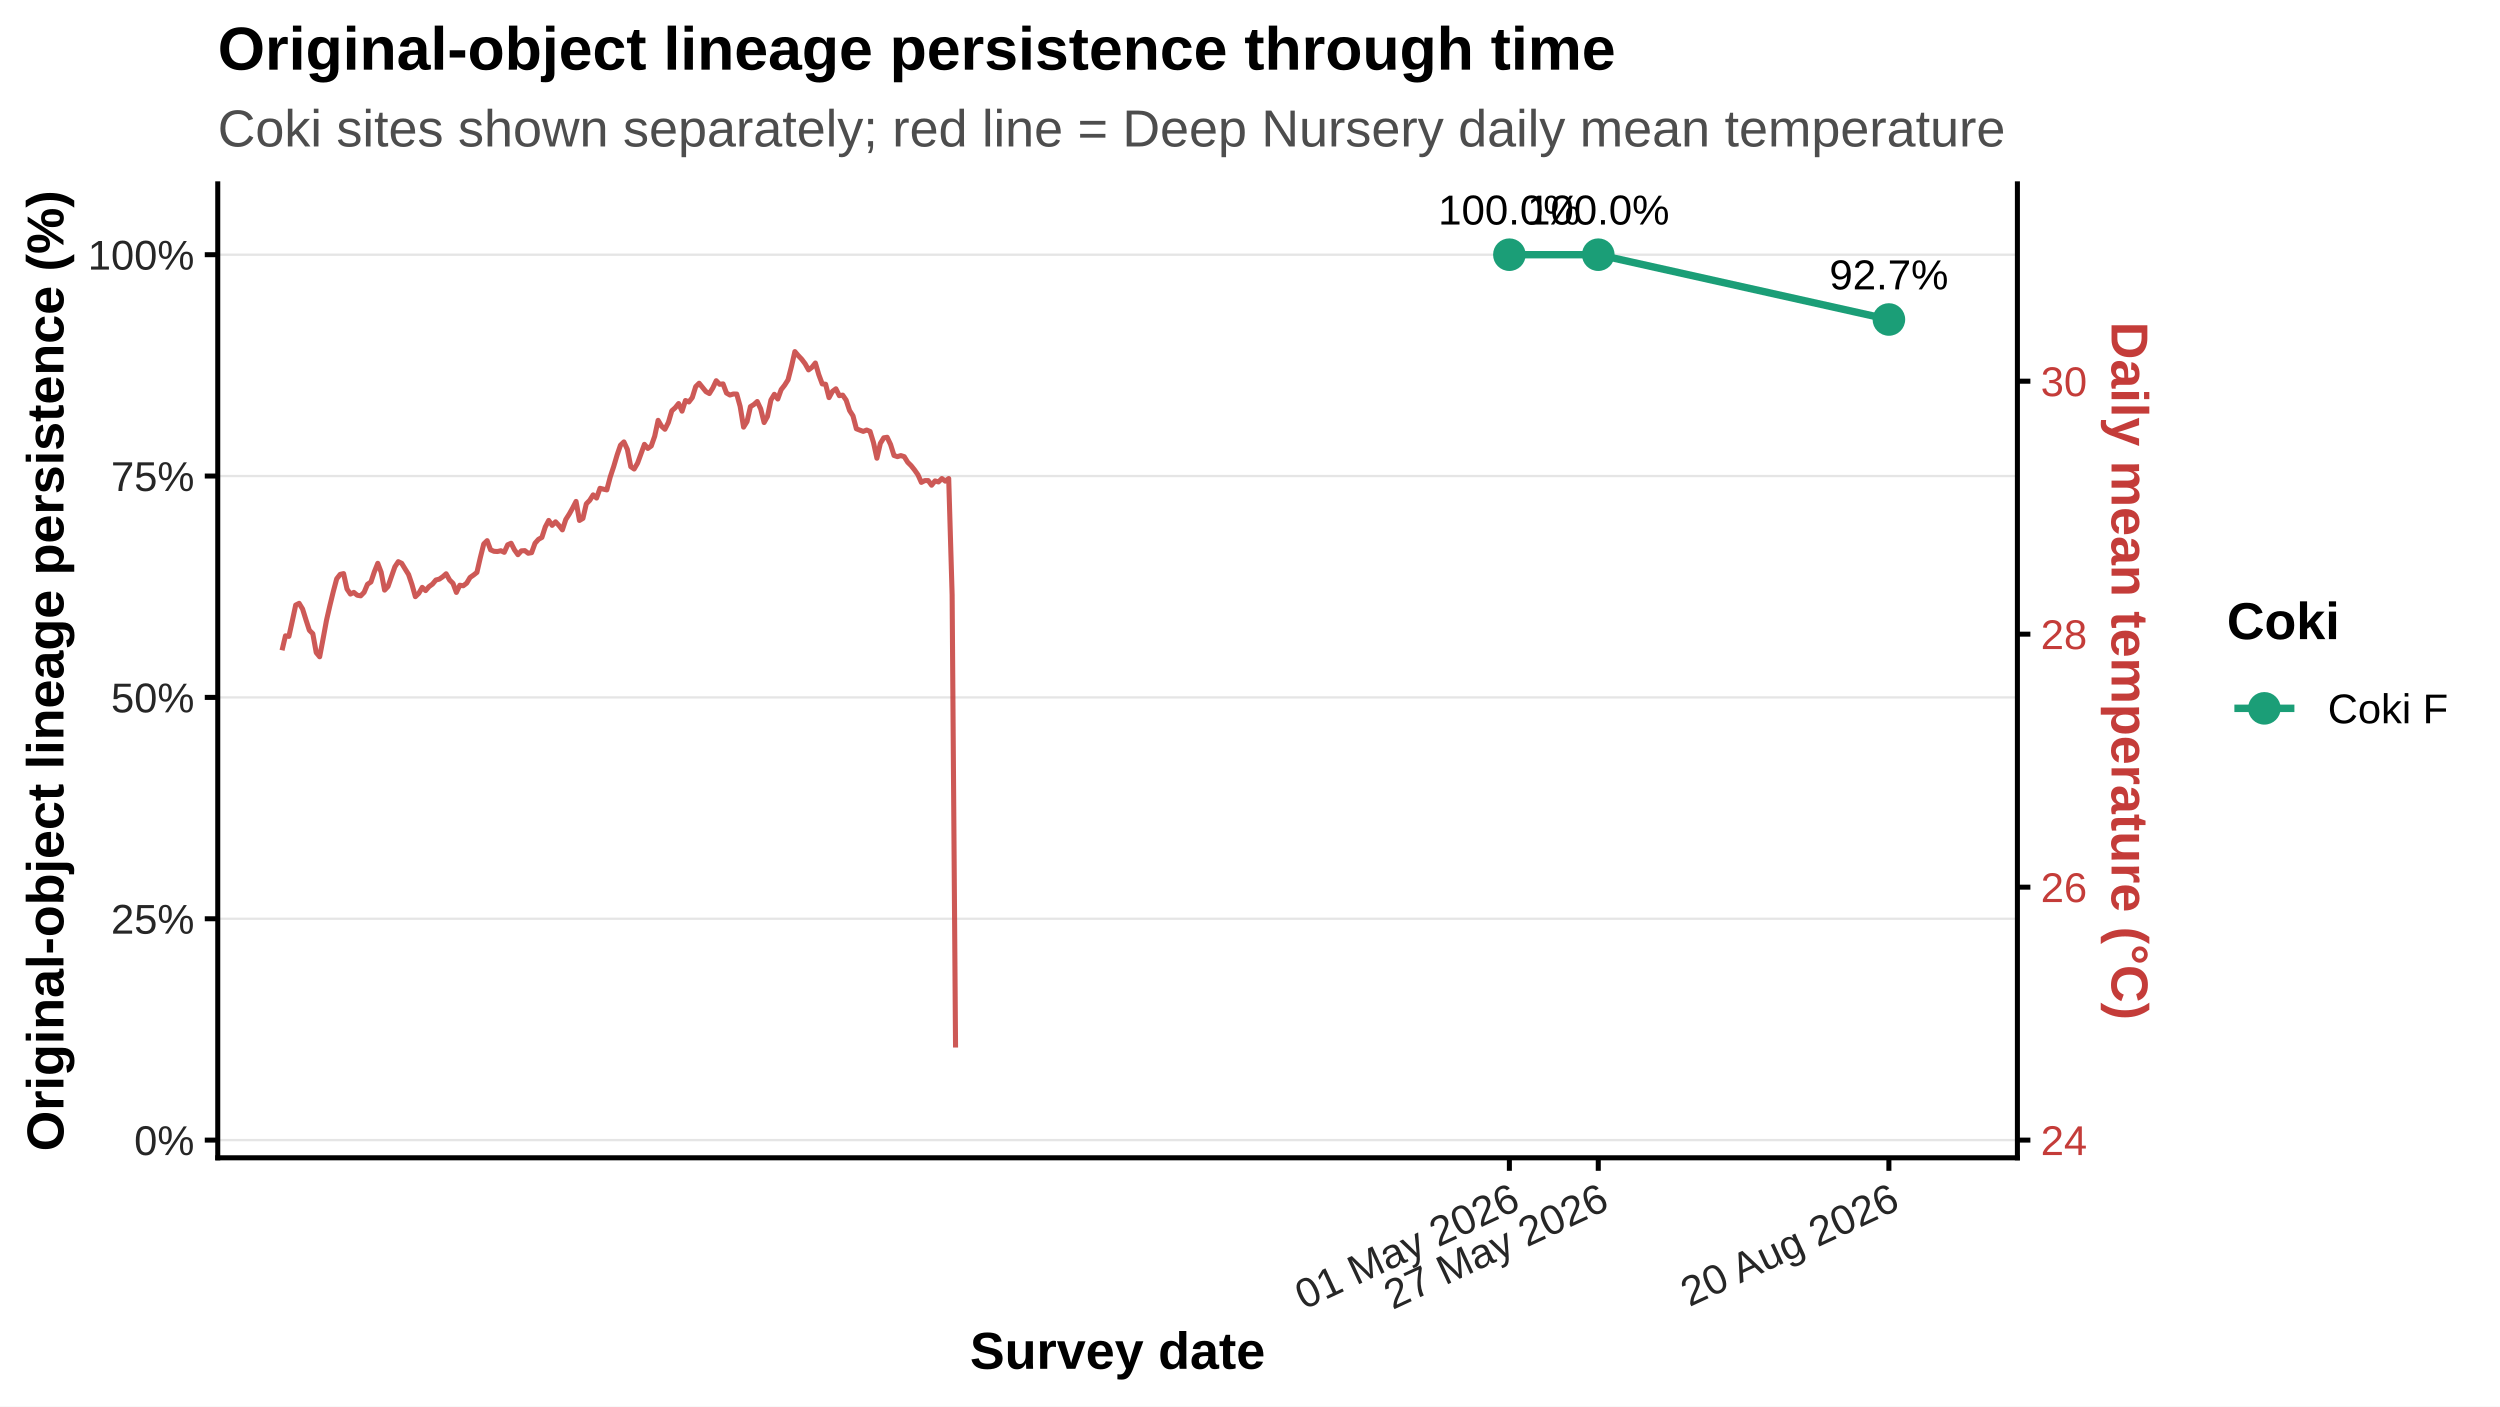
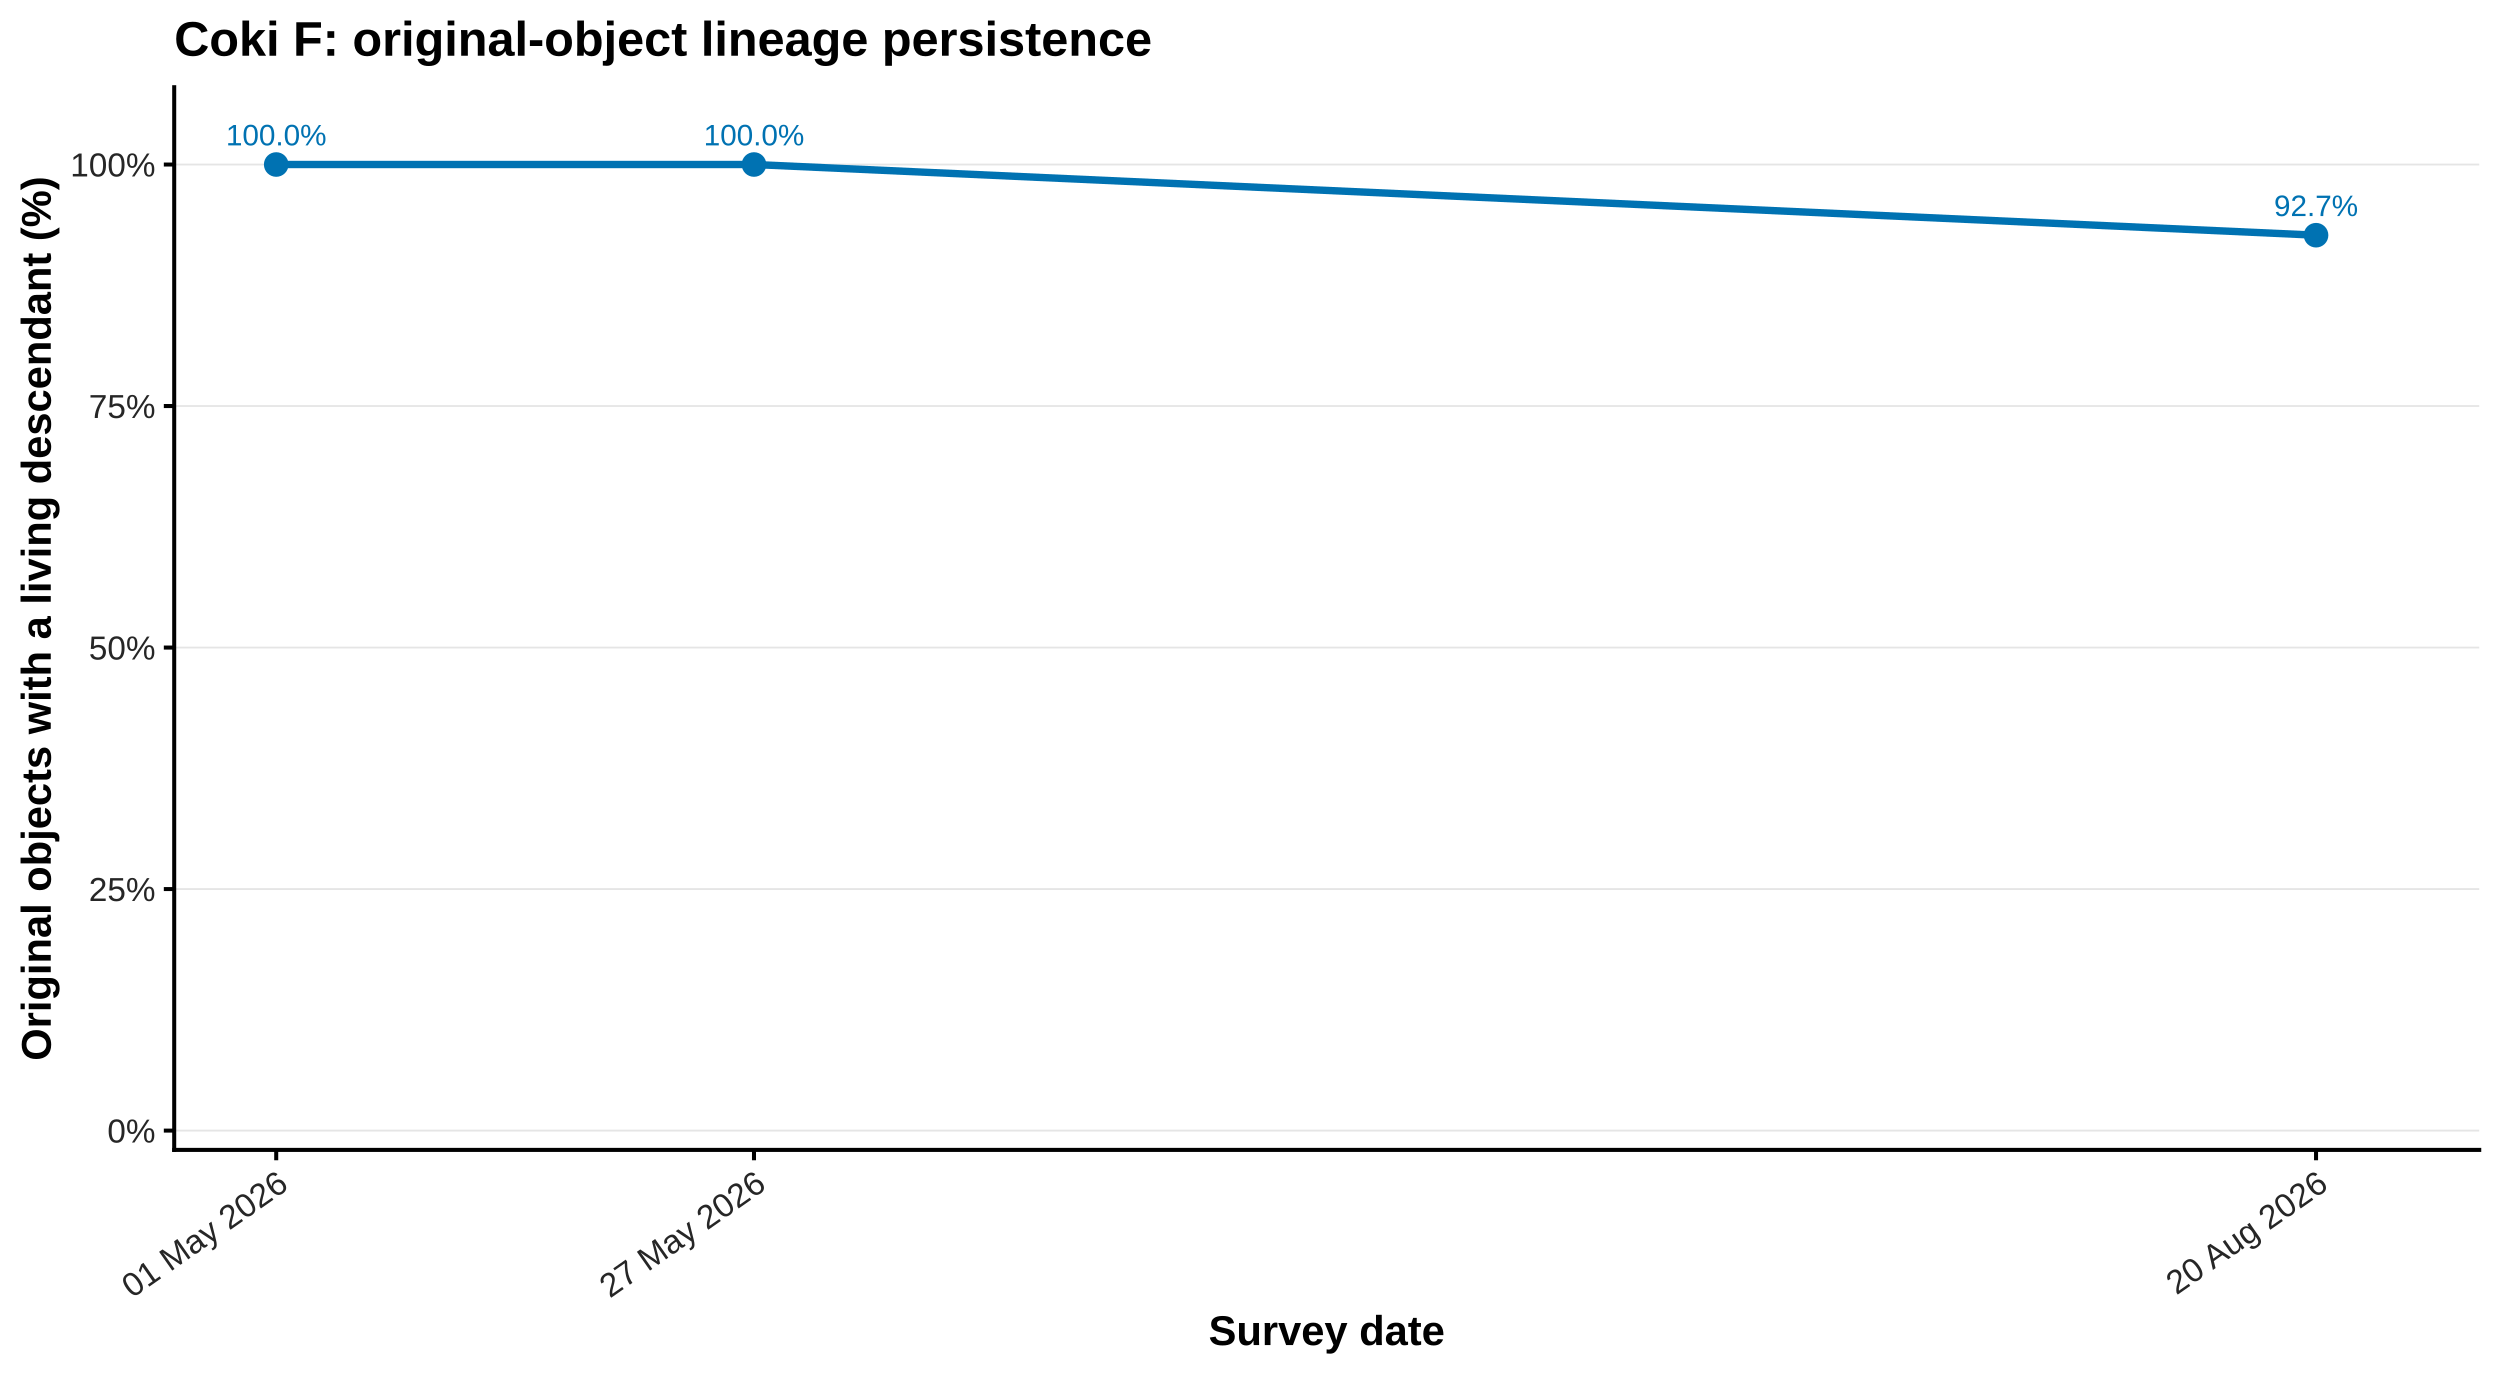
- <svg xmlns="http://www.w3.org/2000/svg" class="svglite" width="576.00pt" height="324.00pt" viewBox="0 0 576.00 324.00">
+ <svg xmlns="http://www.w3.org/2000/svg" class="svglite" width="720.00pt" height="396.00pt" viewBox="0 0 720.00 396.00">
  <defs>
    <style type="text/css">
    .svglite line, .svglite polyline, .svglite polygon, .svglite path, .svglite rect, .svglite circle {
      fill: none;
      stroke: #000000;
      stroke-linecap: round;
      stroke-linejoin: round;
      stroke-miterlimit: 10.00;
    }
    .svglite text {
      white-space: pre;
    }
  </style>
  </defs>
  <rect width="100%" height="100%" style="stroke: none; fill: #FFFFFF;" />
  <defs>
-     <clipPath id="cpMC4wMHw1NzYuMDB8MC4wMHwzMjQuMDA=">
-       <rect x="0.00" y="0.00" width="576.00" height="324.00" />
+     <clipPath id="cpMC4wMHw3MjAuMDB8MC4wMHwzOTYuMDA=">
+       <rect x="0.00" y="0.00" width="720.00" height="396.00" />
    </clipPath>
  </defs>
-   <g clip-path="url(#cpMC4wMHw1NzYuMDB8MC4wMHwzMjQuMDA=)">
-     <rect x="-0" y="0.00" width="576.00" height="324.00" style="stroke-width: 1.16; stroke: #FFFFFF; fill: #FFFFFF;" />
+   <g clip-path="url(#cpMC4wMHw3MjAuMDB8MC4wMHwzOTYuMDA=)">
+     <rect x="0.00" y="0.00" width="720.00" height="396.00" style="stroke-width: 1.16; stroke: #FFFFFF; fill: #FFFFFF;" />
  </g>
  <defs>
-     <clipPath id="cpNTAuMTd8NDY0LjgxfDQyLjM2fDI2Ni43Ng==">
-       <rect x="50.17" y="42.36" width="414.64" height="224.40" />
+     <clipPath id="cpNTAuMTd8NzE0LjAyfDI1LjEyfDMzMS4xNw==">
+       <rect x="50.17" y="25.12" width="663.85" height="306.05" />
    </clipPath>
  </defs>
-   <g clip-path="url(#cpNTAuMTd8NDY0LjgxfDQyLjM2fDI2Ni43Ng==)">
-     <rect x="50.17" y="42.36" width="414.64" height="224.40" style="stroke-width: 1.16; stroke: none; fill: #FFFFFF;" />
-     <polyline points="50.17,262.68 464.81,262.68 " style="stroke-width: 0.53; stroke: #E5E5E5; stroke-linecap: butt;" />
-     <polyline points="50.17,211.68 464.81,211.68 " style="stroke-width: 0.53; stroke: #E5E5E5; stroke-linecap: butt;" />
-     <polyline points="50.17,160.68 464.81,160.68 " style="stroke-width: 0.53; stroke: #E5E5E5; stroke-linecap: butt;" />
-     <polyline points="50.17,109.68 464.81,109.68 " style="stroke-width: 0.53; stroke: #E5E5E5; stroke-linecap: butt;" />
-     <polyline points="50.17,58.68 464.81,58.68 " style="stroke-width: 0.53; stroke: #E5E5E5; stroke-linecap: butt;" />
-     <polyline points="64.98,149.83 65.77,146.50 66.56,146.62 67.35,143.05 68.13,139.41 68.92,139.01 69.71,140.31 70.50,142.83 71.28,145.22 72.07,146.00 72.86,150.36 73.65,151.32 74.43,147.23 75.22,142.95 76.01,139.50 76.80,136.26 77.58,133.35 78.37,132.34 79.16,132.16 79.95,135.71 80.74,136.87 81.52,136.49 82.31,137.14 83.10,137.28 83.89,136.47 84.67,134.62 85.46,134.09 86.25,131.75 87.04,129.79 87.82,131.85 88.61,135.96 89.40,135.12 90.19,132.83 90.98,130.59 91.76,129.41 92.55,129.79 93.34,131.09 94.13,132.36 94.91,134.65 95.70,137.47 96.49,136.70 97.28,135.33 98.06,136.07 98.85,135.15 99.64,134.58 100.43,133.63 101.22,133.43 102.00,132.89 102.79,132.20 103.58,133.62 104.37,134.41 105.15,136.49 105.94,134.84 106.73,134.96 107.52,134.36 108.30,133.05 109.09,132.50 109.88,131.88 110.67,128.46 111.46,125.32 112.24,124.57 113.03,126.68 113.82,127.02 114.61,127.07 115.39,126.89 116.18,127.25 116.97,125.52 117.76,125.17 118.54,126.69 119.33,127.80 120.12,126.92 120.91,126.86 121.70,127.47 122.48,127.33 123.27,125.16 124.06,124.27 124.85,123.82 125.63,121.41 126.42,119.91 127.21,121.04 128.00,120.23 128.78,121.07 129.57,122.08 130.36,119.69 131.15,118.45 131.94,117.04 132.72,115.53 133.51,119.91 134.30,119.44 135.09,116.07 135.87,115.28 136.66,114.02 137.45,114.75 138.24,112.51 139.02,112.70 139.81,112.87 140.60,109.88 141.39,107.51 142.18,104.84 142.96,102.57 143.75,101.82 144.54,103.54 145.33,107.51 146.11,108.06 146.90,106.70 147.69,104.54 148.48,102.38 149.26,103.32 150.05,102.75 150.84,100.51 151.63,96.85 152.42,98.20 153.20,98.90 153.99,97.34 154.78,94.65 155.57,93.95 156.35,92.98 157.14,94.73 157.93,92.28 158.72,92.61 159.50,91.60 160.29,89.08 161.08,88.30 161.87,89.27 162.66,90.24 163.44,90.67 164.23,89.39 165.02,87.72 165.81,88.54 166.59,88.45 167.38,90.55 168.17,91.01 168.96,90.78 169.74,90.79 170.53,93.64 171.32,98.41 172.11,97.14 172.90,93.69 173.68,93.21 174.47,92.51 175.26,94.20 176.05,97.35 176.83,95.95 177.62,92.16 178.41,90.85 179.20,91.93 179.98,89.77 180.77,88.76 181.56,87.52 182.35,84.44 183.14,81.01 183.92,81.93 184.71,82.76 185.50,83.81 186.29,85.22 187.07,84.62 187.86,83.64 188.65,86.32 189.44,88.45 190.22,88.53 191.01,91.61 191.80,90.17 192.59,89.58 193.38,91.16 194.16,91.04 194.95,92.19 195.74,94.58 196.53,95.82 197.31,98.79 198.10,99.10 198.89,99.39 199.68,99.08 200.46,99.40 201.25,101.96 202.04,105.57 202.83,102.16 203.62,100.87 204.40,100.75 205.19,102.42 205.98,104.94 206.77,105.21 207.55,104.97 208.34,105.22 209.13,106.50 209.92,107.28 210.70,108.26 211.49,109.38 212.28,111.14 213.07,110.73 213.86,110.73 214.64,111.79 215.43,110.80 216.22,111.04 217.01,110.26 217.79,110.85 218.58,110.26 219.37,137.07 220.16,241.35 " style="stroke-width: 1.17; stroke: #C43C39; stroke-opacity: 0.85; stroke-linecap: butt;" />
-     <polyline points="347.76,58.68 368.24,58.68 435.20,73.61 " style="stroke-width: 1.71; stroke: #1B9E77; stroke-linecap: butt;" />
-     <circle cx="347.76" cy="58.68" r="3.37" style="stroke-width: 0.77; stroke: #1B9E77; fill: #1B9E77;" />
-     <circle cx="368.24" cy="58.68" r="3.37" style="stroke-width: 0.77; stroke: #1B9E77; fill: #1B9E77;" />
-     <circle cx="435.20" cy="73.61" r="3.37" style="stroke-width: 0.77; stroke: #1B9E77; fill: #1B9E77;" />
-     <text x="347.76" y="51.74" text-anchor="middle" style="font-size: 9.67px; font-family: &quot;Arial&quot;;" textLength="32.80px" lengthAdjust="spacingAndGlyphs">100.0%</text>
-     <text x="368.24" y="51.74" text-anchor="middle" style="font-size: 9.67px; font-family: &quot;Arial&quot;;" textLength="32.80px" lengthAdjust="spacingAndGlyphs">100.0%</text>
-     <text x="435.20" y="66.67" text-anchor="middle" style="font-size: 9.67px; font-family: &quot;Arial&quot;;" textLength="27.42px" lengthAdjust="spacingAndGlyphs">92.7%</text>
+   <g clip-path="url(#cpNTAuMTd8NzE0LjAyfDI1LjEyfDMzMS4xNw==)">
+     <rect x="50.17" y="25.12" width="663.85" height="306.05" style="stroke-width: 1.16; stroke: none; fill: #FFFFFF;" />
+     <polyline points="50.17,325.61 714.02,325.61 " style="stroke-width: 0.53; stroke: #E5E5E5; stroke-linecap: butt;" />
+     <polyline points="50.17,256.05 714.02,256.05 " style="stroke-width: 0.53; stroke: #E5E5E5; stroke-linecap: butt;" />
+     <polyline points="50.17,186.50 714.02,186.50 " style="stroke-width: 0.53; stroke: #E5E5E5; stroke-linecap: butt;" />
+     <polyline points="50.17,116.94 714.02,116.94 " style="stroke-width: 0.53; stroke: #E5E5E5; stroke-linecap: butt;" />
+     <polyline points="50.17,47.38 714.02,47.38 " style="stroke-width: 0.53; stroke: #E5E5E5; stroke-linecap: butt;" />
+     <polyline points="79.55,47.38 217.15,47.38 667.02,67.74 " style="stroke-width: 2.13; stroke: #0072B2; stroke-linecap: butt;" />
+     <circle cx="79.55" cy="47.38" r="3.16" style="stroke-width: 0.77; stroke: #0072B2; fill: #0072B2;" />
+     <circle cx="217.15" cy="47.38" r="3.16" style="stroke-width: 0.77; stroke: #0072B2; fill: #0072B2;" />
+     <circle cx="667.02" cy="67.74" r="3.16" style="stroke-width: 0.77; stroke: #0072B2; fill: #0072B2;" />
+     <text x="79.55" y="41.87" text-anchor="middle" style="font-size: 8.54px;fill: #0072B2; font-family: &quot;Arial&quot;;" textLength="28.94px" lengthAdjust="spacingAndGlyphs">100.0%</text>
+     <text x="217.15" y="41.87" text-anchor="middle" style="font-size: 8.54px;fill: #0072B2; font-family: &quot;Arial&quot;;" textLength="28.94px" lengthAdjust="spacingAndGlyphs">100.0%</text>
+     <text x="667.02" y="62.23" text-anchor="middle" style="font-size: 8.54px;fill: #0072B2; font-family: &quot;Arial&quot;;" textLength="24.19px" lengthAdjust="spacingAndGlyphs">92.7%</text>
  </g>
-   <g clip-path="url(#cpMC4wMHw1NzYuMDB8MC4wMHwzMjQuMDA=)">
-     <polyline points="50.17,266.76 50.17,42.36 " style="stroke-width: 1.16; stroke-linecap: square;" />
-     <text x="44.79" y="266.12" text-anchor="end" style="font-size: 9.60px;fill: #262626; font-family: &quot;Arial&quot;;" textLength="13.87px" lengthAdjust="spacingAndGlyphs">0%</text>
-     <text x="44.79" y="215.12" text-anchor="end" style="font-size: 9.60px;fill: #262626; font-family: &quot;Arial&quot;;" textLength="19.20px" lengthAdjust="spacingAndGlyphs">25%</text>
-     <text x="44.79" y="164.12" text-anchor="end" style="font-size: 9.60px;fill: #262626; font-family: &quot;Arial&quot;;" textLength="19.20px" lengthAdjust="spacingAndGlyphs">50%</text>
-     <text x="44.79" y="113.12" text-anchor="end" style="font-size: 9.60px;fill: #262626; font-family: &quot;Arial&quot;;" textLength="19.20px" lengthAdjust="spacingAndGlyphs">75%</text>
-     <text x="44.79" y="62.12" text-anchor="end" style="font-size: 9.60px;fill: #262626; font-family: &quot;Arial&quot;;" textLength="24.54px" lengthAdjust="spacingAndGlyphs">100%</text>
-     <polyline points="47.18,262.68 50.17,262.68 " style="stroke-width: 1.16; stroke-linecap: butt;" />
-     <polyline points="47.18,211.68 50.17,211.68 " style="stroke-width: 1.16; stroke-linecap: butt;" />
-     <polyline points="47.18,160.68 50.17,160.68 " style="stroke-width: 1.16; stroke-linecap: butt;" />
-     <polyline points="47.18,109.68 50.17,109.68 " style="stroke-width: 1.16; stroke-linecap: butt;" />
-     <polyline points="47.18,58.68 50.17,58.68 " style="stroke-width: 1.16; stroke-linecap: butt;" />
-     <polyline points="464.81,266.76 464.81,42.36 " style="stroke-width: 1.16; stroke-linecap: square;" />
-     <polyline points="467.80,262.68 464.81,262.68 " style="stroke-width: 1.16; stroke-linecap: butt;" />
-     <polyline points="467.80,204.40 464.81,204.40 " style="stroke-width: 1.16; stroke-linecap: butt;" />
-     <polyline points="467.80,146.11 464.81,146.11 " style="stroke-width: 1.16; stroke-linecap: butt;" />
-     <polyline points="467.80,87.83 464.81,87.83 " style="stroke-width: 1.16; stroke-linecap: butt;" />
-     <text x="470.19" y="266.12" style="font-size: 9.60px;fill: #C43C39; font-family: &quot;Arial&quot;;" textLength="10.67px" lengthAdjust="spacingAndGlyphs">24</text>
-     <text x="470.19" y="207.84" style="font-size: 9.60px;fill: #C43C39; font-family: &quot;Arial&quot;;" textLength="10.67px" lengthAdjust="spacingAndGlyphs">26</text>
-     <text x="470.19" y="149.55" style="font-size: 9.60px;fill: #C43C39; font-family: &quot;Arial&quot;;" textLength="10.67px" lengthAdjust="spacingAndGlyphs">28</text>
-     <text x="470.19" y="91.27" style="font-size: 9.60px;fill: #C43C39; font-family: &quot;Arial&quot;;" textLength="10.67px" lengthAdjust="spacingAndGlyphs">30</text>
-     <polyline points="50.17,266.76 464.81,266.76 " style="stroke-width: 1.16; stroke-linecap: square;" />
-     <polyline points="347.76,269.75 347.76,266.76 " style="stroke-width: 1.16; stroke-linecap: butt;" />
-     <polyline points="368.24,269.75 368.24,266.76 " style="stroke-width: 1.16; stroke-linecap: butt;" />
-     <polyline points="435.20,269.75 435.20,266.76 " style="stroke-width: 1.16; stroke-linecap: butt;" />
-     <text transform="translate(350.67,278.38) rotate(-25)" text-anchor="end" style="font-size: 9.60px;fill: #262626; font-family: &quot;Arial&quot;;" textLength="55.46px" lengthAdjust="spacingAndGlyphs">01 May 2026</text>
-     <text transform="translate(371.15,278.38) rotate(-25)" text-anchor="end" style="font-size: 9.60px;fill: #262626; font-family: &quot;Arial&quot;;" textLength="55.46px" lengthAdjust="spacingAndGlyphs">27 May 2026</text>
-     <text transform="translate(438.10,278.38) rotate(-25)" text-anchor="end" style="font-size: 9.60px;fill: #262626; font-family: &quot;Arial&quot;;" textLength="54.41px" lengthAdjust="spacingAndGlyphs">20 Aug 2026</text>
-     <text x="257.49" y="315.37" text-anchor="middle" style="font-size: 12.00px; font-weight: bold; font-family: &quot;Arial&quot;;" textLength="68.04px" lengthAdjust="spacingAndGlyphs">Survey date</text>
-     <text transform="translate(14.62,154.56) rotate(-90)" text-anchor="middle" style="font-size: 12.00px; font-weight: bold; font-family: &quot;Arial&quot;;" textLength="221.40px" lengthAdjust="spacingAndGlyphs">Original-object lineage persistence (%)</text>
-     <text transform="translate(486.50,154.56) rotate(90)" text-anchor="middle" style="font-size: 12.00px; font-weight: bold;fill: #C43C39; font-family: &quot;Arial&quot;;" textLength="160.86px" lengthAdjust="spacingAndGlyphs">Daily mean temperature (°C)</text>
-     <rect x="507.10" y="131.31" width="62.93" height="46.50" style="stroke-width: 1.16; stroke: none; fill: #FFFFFF;" />
-     <text x="513.07" y="147.25" style="font-size: 12.00px; font-weight: bold; font-family: &quot;Arial&quot;;" textLength="26.01px" lengthAdjust="spacingAndGlyphs">Coki</text>
-     <rect x="513.07" y="154.56" width="17.28" height="17.28" style="stroke-width: 1.16; stroke: none; fill: #FFFFFF;" />
-     <line x1="514.80" y1="163.20" x2="528.63" y2="163.20" style="stroke-width: 1.71; stroke: #1B9E77; stroke-linecap: butt;" />
-     <circle cx="521.71" cy="163.20" r="3.37" style="stroke-width: 0.77; stroke: #1B9E77; fill: #1B9E77;" />
-     <text x="536.33" y="166.64" style="font-size: 9.60px; font-family: &quot;Arial&quot;;" textLength="27.71px" lengthAdjust="spacingAndGlyphs">Coki F</text>
-     <text x="50.17" y="33.74" style="font-size: 12.00px;fill: #4D4D4D; font-family: &quot;Arial&quot;;" textLength="411.84px" lengthAdjust="spacingAndGlyphs">Coki sites shown separately; red line = Deep Nursery daily mean temperature</text>
-     <text x="50.17" y="16.05" style="font-size: 14.00px; font-weight: bold; font-family: &quot;Arial&quot;;" textLength="321.92px" lengthAdjust="spacingAndGlyphs">Original-object lineage persistence through time</text>
+   <g clip-path="url(#cpMC4wMHw3MjAuMDB8MC4wMHwzOTYuMDA=)">
+     <polyline points="50.17,331.17 50.17,25.12 " style="stroke-width: 1.16; stroke-linecap: square;" />
+     <text x="44.79" y="329.05" text-anchor="end" style="font-size: 9.60px;fill: #262626; font-family: &quot;Arial&quot;;" textLength="13.87px" lengthAdjust="spacingAndGlyphs">0%</text>
+     <text x="44.79" y="259.49" text-anchor="end" style="font-size: 9.60px;fill: #262626; font-family: &quot;Arial&quot;;" textLength="19.20px" lengthAdjust="spacingAndGlyphs">25%</text>
+     <text x="44.79" y="189.94" text-anchor="end" style="font-size: 9.60px;fill: #262626; font-family: &quot;Arial&quot;;" textLength="19.20px" lengthAdjust="spacingAndGlyphs">50%</text>
+     <text x="44.79" y="120.38" text-anchor="end" style="font-size: 9.60px;fill: #262626; font-family: &quot;Arial&quot;;" textLength="19.20px" lengthAdjust="spacingAndGlyphs">75%</text>
+     <text x="44.79" y="50.82" text-anchor="end" style="font-size: 9.60px;fill: #262626; font-family: &quot;Arial&quot;;" textLength="24.54px" lengthAdjust="spacingAndGlyphs">100%</text>
+     <polyline points="47.18,325.61 50.17,325.61 " style="stroke-width: 1.16; stroke-linecap: butt;" />
+     <polyline points="47.18,256.05 50.17,256.05 " style="stroke-width: 1.16; stroke-linecap: butt;" />
+     <polyline points="47.18,186.50 50.17,186.50 " style="stroke-width: 1.16; stroke-linecap: butt;" />
+     <polyline points="47.18,116.94 50.17,116.94 " style="stroke-width: 1.16; stroke-linecap: butt;" />
+     <polyline points="47.18,47.38 50.17,47.38 " style="stroke-width: 1.16; stroke-linecap: butt;" />
+     <polyline points="50.17,331.17 714.02,331.17 " style="stroke-width: 1.16; stroke-linecap: square;" />
+     <polyline points="79.55,334.16 79.55,331.17 " style="stroke-width: 1.16; stroke-linecap: butt;" />
+     <polyline points="217.15,334.16 217.15,331.17 " style="stroke-width: 1.16; stroke-linecap: butt;" />
+     <polyline points="667.02,334.16 667.02,331.17 " style="stroke-width: 1.16; stroke-linecap: butt;" />
+     <text transform="translate(83.50,342.19) rotate(-35)" text-anchor="end" style="font-size: 9.60px;fill: #262626; font-family: &quot;Arial&quot;;" textLength="55.46px" lengthAdjust="spacingAndGlyphs">01 May 2026</text>
+     <text transform="translate(221.10,342.19) rotate(-35)" text-anchor="end" style="font-size: 9.60px;fill: #262626; font-family: &quot;Arial&quot;;" textLength="55.46px" lengthAdjust="spacingAndGlyphs">27 May 2026</text>
+     <text transform="translate(670.97,342.19) rotate(-35)" text-anchor="end" style="font-size: 9.60px;fill: #262626; font-family: &quot;Arial&quot;;" textLength="54.41px" lengthAdjust="spacingAndGlyphs">20 Aug 2026</text>
+     <text x="382.10" y="387.37" text-anchor="middle" style="font-size: 12.00px; font-weight: bold; font-family: &quot;Arial&quot;;" textLength="68.04px" lengthAdjust="spacingAndGlyphs">Survey date</text>
+     <text transform="translate(14.62,178.15) rotate(-90)" text-anchor="middle" style="font-size: 12.00px; font-weight: bold; font-family: &quot;Arial&quot;;" textLength="254.71px" lengthAdjust="spacingAndGlyphs">Original objects with a living descendant (%)</text>
+     <text x="50.17" y="16.05" style="font-size: 14.00px; font-weight: bold; font-family: &quot;Arial&quot;;" textLength="281.49px" lengthAdjust="spacingAndGlyphs">Coki F: original-object lineage persistence</text>
  </g>
</svg>
